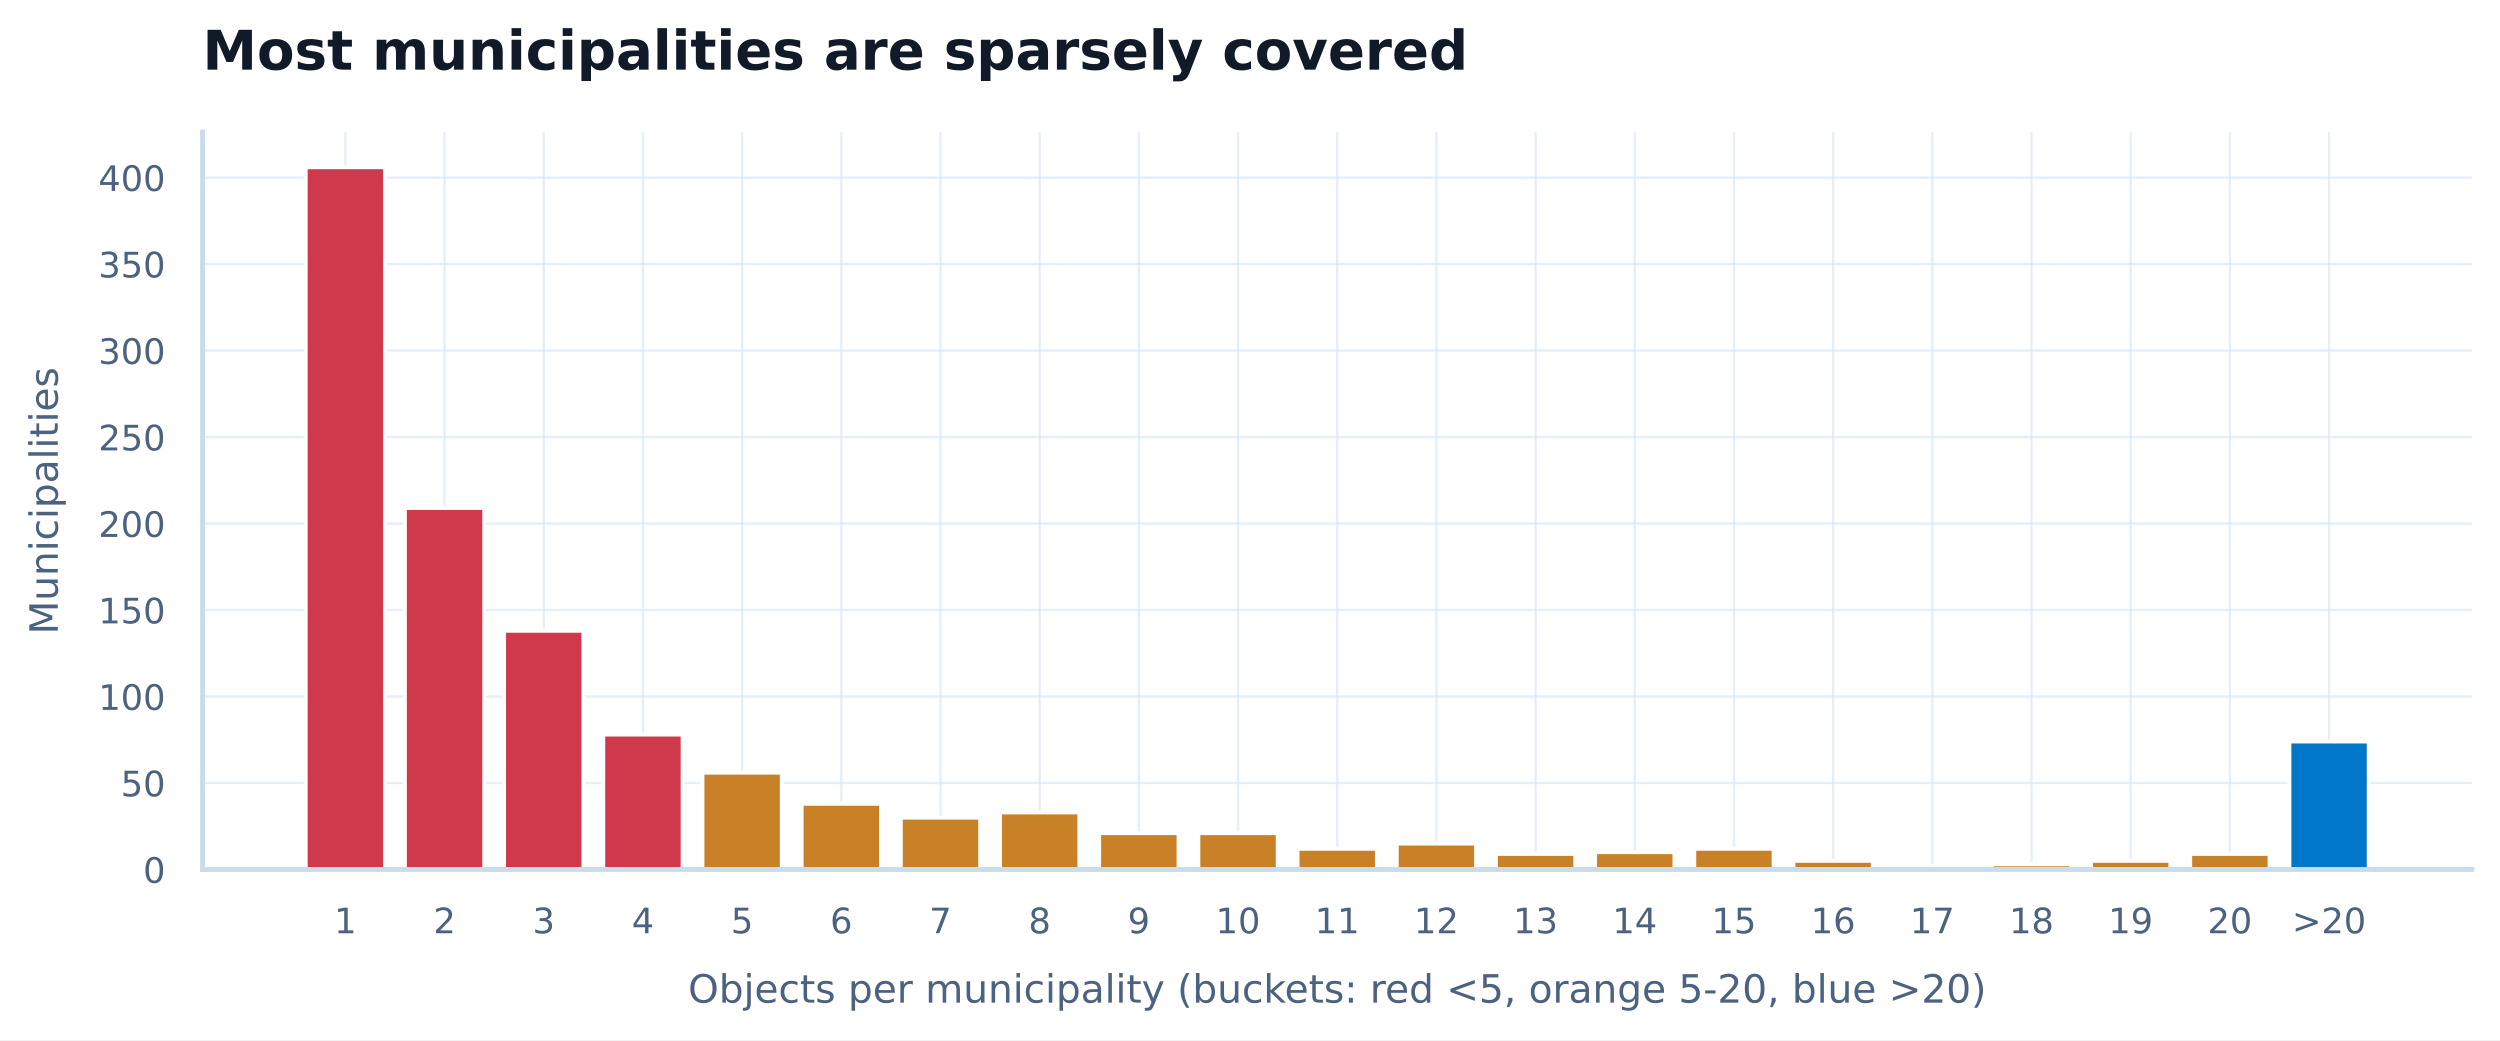
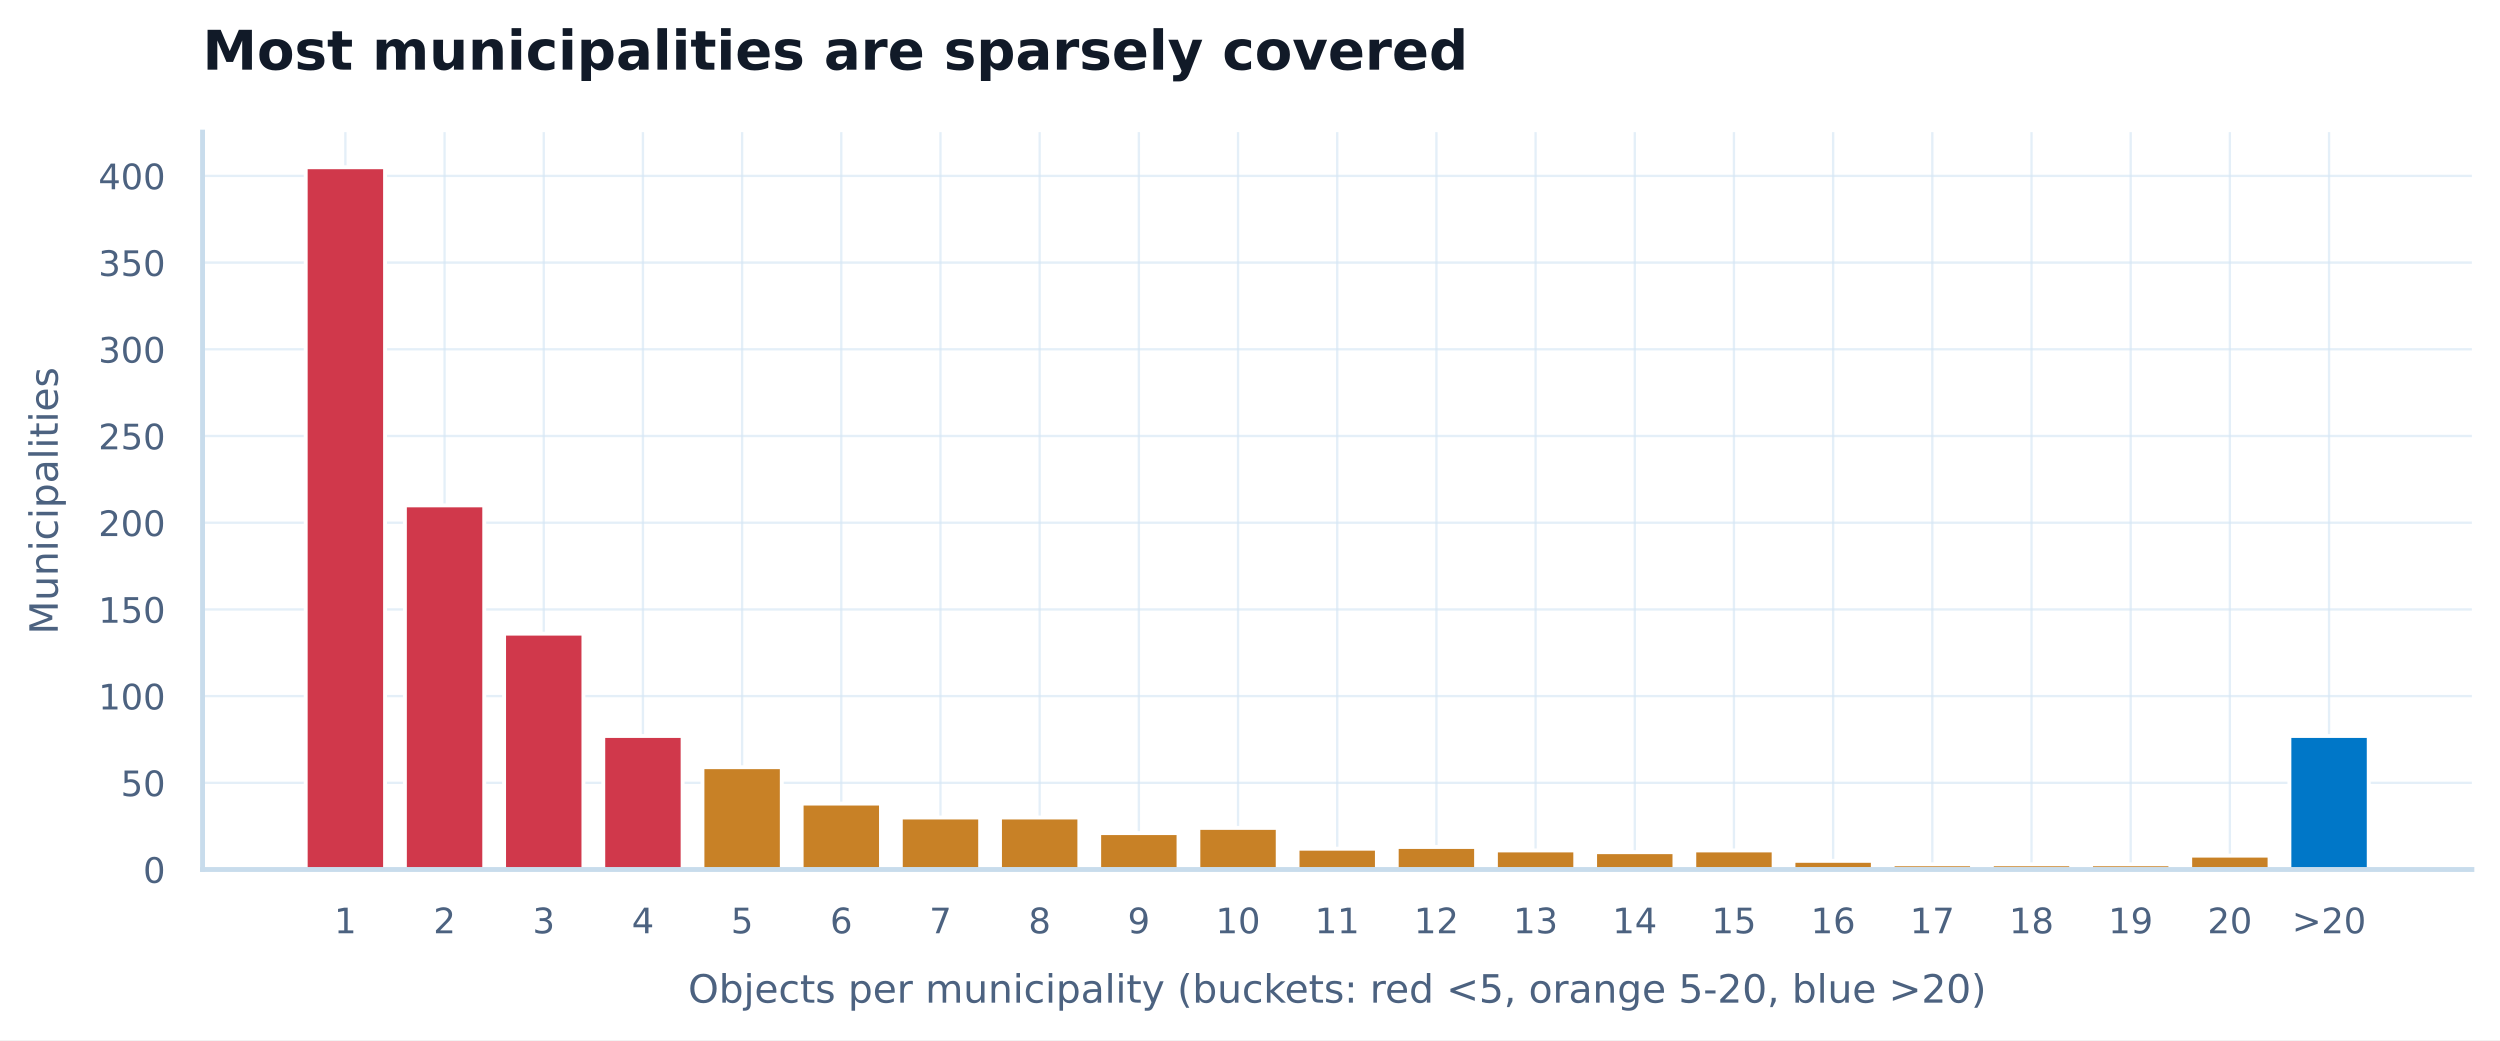
<svg xmlns="http://www.w3.org/2000/svg" width="640.307pt" height="266.402pt" viewBox="0 0 640.307 266.402" version="1.1">
  <defs>
    <style type="text/css">*{stroke-linejoin: round; stroke-linecap: butt}</style>
  </defs>
  <g id="figure_1">
    <g id="patch_1">
      <path d="M 0 266.402  L 640.307 266.402  L 640.307 0  L 0 0  z " style="fill: #ffffff" />
    </g>
    <g id="axes_1">
      <g id="patch_2">
        <path d="M 51.88 222.701  L 633.107 222.701  L 633.107 33.838  L 51.88 33.838  z " style="fill: #ffffff" />
      </g>
      <g id="matplotlib.axis_1">
        <g id="xtick_1">
          <g id="line2d_1">
            <path d="M 88.46 222.701  L 88.46 33.838  " clip-path="url(#pb3bb57e07c)" style="fill: none; stroke: #d6e7f5; stroke-opacity: 0.65; stroke-width: 0.6; stroke-linecap: round" />
          </g>
          <g id="text_1">
            <text style="font-size: 9px; font-family: 'DejaVu Sans'; text-anchor: middle; fill: #4c6280" x="88.46" y="239.039" transform="rotate(-0 88.46027 239.039)">1</text>
          </g>
        </g>
        <g id="xtick_2">
          <g id="line2d_2">
            <path d="M 113.864 222.701  L 113.864 33.838  " clip-path="url(#pb3bb57e07c)" style="fill: none; stroke: #d6e7f5; stroke-opacity: 0.65; stroke-width: 0.6; stroke-linecap: round" />
          </g>
          <g id="text_2">
            <text style="font-size: 9px; font-family: 'DejaVu Sans'; text-anchor: middle; fill: #4c6280" x="113.864" y="239.039" transform="rotate(-0 113.8636 239.039)">2</text>
          </g>
        </g>
        <g id="xtick_3">
          <g id="line2d_3">
            <path d="M 139.267 222.701  L 139.267 33.838  " clip-path="url(#pb3bb57e07c)" style="fill: none; stroke: #d6e7f5; stroke-opacity: 0.65; stroke-width: 0.6; stroke-linecap: round" />
          </g>
          <g id="text_3">
            <text style="font-size: 9px; font-family: 'DejaVu Sans'; text-anchor: middle; fill: #4c6280" x="139.267" y="239.039" transform="rotate(-0 139.2668 239.039)">3</text>
          </g>
        </g>
        <g id="xtick_4">
          <g id="line2d_4">
            <path d="M 164.67 222.701  L 164.67 33.838  " clip-path="url(#pb3bb57e07c)" style="fill: none; stroke: #d6e7f5; stroke-opacity: 0.65; stroke-width: 0.6; stroke-linecap: round" />
          </g>
          <g id="text_4">
            <text style="font-size: 9px; font-family: 'DejaVu Sans'; text-anchor: middle; fill: #4c6280" x="164.67" y="239.039" transform="rotate(-0 164.6701 239.039)">4</text>
          </g>
        </g>
        <g id="xtick_5">
          <g id="line2d_5">
            <path d="M 190.073 222.701  L 190.073 33.838  " clip-path="url(#pb3bb57e07c)" style="fill: none; stroke: #d6e7f5; stroke-opacity: 0.65; stroke-width: 0.6; stroke-linecap: round" />
          </g>
          <g id="text_5">
            <text style="font-size: 9px; font-family: 'DejaVu Sans'; text-anchor: middle; fill: #4c6280" x="190.073" y="239.039" transform="rotate(-0 190.0734 239.039)">5</text>
          </g>
        </g>
        <g id="xtick_6">
          <g id="line2d_6">
            <path d="M 215.477 222.701  L 215.477 33.838  " clip-path="url(#pb3bb57e07c)" style="fill: none; stroke: #d6e7f5; stroke-opacity: 0.65; stroke-width: 0.6; stroke-linecap: round" />
          </g>
          <g id="text_6">
            <text style="font-size: 9px; font-family: 'DejaVu Sans'; text-anchor: middle; fill: #4c6280" x="215.477" y="239.039" transform="rotate(-0 215.4767 239.039)">6</text>
          </g>
        </g>
        <g id="xtick_7">
          <g id="line2d_7">
            <path d="M 240.88 222.701  L 240.88 33.838  " clip-path="url(#pb3bb57e07c)" style="fill: none; stroke: #d6e7f5; stroke-opacity: 0.65; stroke-width: 0.6; stroke-linecap: round" />
          </g>
          <g id="text_7">
            <text style="font-size: 9px; font-family: 'DejaVu Sans'; text-anchor: middle; fill: #4c6280" x="240.88" y="239.039" transform="rotate(-0 240.88 239.039)">7</text>
          </g>
        </g>
        <g id="xtick_8">
          <g id="line2d_8">
            <path d="M 266.283 222.701  L 266.283 33.838  " clip-path="url(#pb3bb57e07c)" style="fill: none; stroke: #d6e7f5; stroke-opacity: 0.65; stroke-width: 0.6; stroke-linecap: round" />
          </g>
          <g id="text_8">
            <text style="font-size: 9px; font-family: 'DejaVu Sans'; text-anchor: middle; fill: #4c6280" x="266.283" y="239.039" transform="rotate(-0 266.2833 239.039)">8</text>
          </g>
        </g>
        <g id="xtick_9">
          <g id="line2d_9">
            <path d="M 291.687 222.701  L 291.687 33.838  " clip-path="url(#pb3bb57e07c)" style="fill: none; stroke: #d6e7f5; stroke-opacity: 0.65; stroke-width: 0.6; stroke-linecap: round" />
          </g>
          <g id="text_9">
            <text style="font-size: 9px; font-family: 'DejaVu Sans'; text-anchor: middle; fill: #4c6280" x="291.687" y="239.039" transform="rotate(-0 291.6866 239.039)">9</text>
          </g>
        </g>
        <g id="xtick_10">
          <g id="line2d_10">
            <path d="M 317.09 222.701  L 317.09 33.838  " clip-path="url(#pb3bb57e07c)" style="fill: none; stroke: #d6e7f5; stroke-opacity: 0.65; stroke-width: 0.6; stroke-linecap: round" />
          </g>
          <g id="text_10">
            <text style="font-size: 9px; font-family: 'DejaVu Sans'; text-anchor: middle; fill: #4c6280" x="317.09" y="239.039" transform="rotate(-0 317.0899 239.039)">10</text>
          </g>
        </g>
        <g id="xtick_11">
          <g id="line2d_11">
            <path d="M 342.493 222.701  L 342.493 33.838  " clip-path="url(#pb3bb57e07c)" style="fill: none; stroke: #d6e7f5; stroke-opacity: 0.65; stroke-width: 0.6; stroke-linecap: round" />
          </g>
          <g id="text_11">
            <text style="font-size: 9px; font-family: 'DejaVu Sans'; text-anchor: middle; fill: #4c6280" x="342.493" y="239.039" transform="rotate(-0 342.4932 239.039)">11</text>
          </g>
        </g>
        <g id="xtick_12">
          <g id="line2d_12">
            <path d="M 367.896 222.701  L 367.896 33.838  " clip-path="url(#pb3bb57e07c)" style="fill: none; stroke: #d6e7f5; stroke-opacity: 0.65; stroke-width: 0.6; stroke-linecap: round" />
          </g>
          <g id="text_12">
            <text style="font-size: 9px; font-family: 'DejaVu Sans'; text-anchor: middle; fill: #4c6280" x="367.896" y="239.039" transform="rotate(-0 367.8965 239.039)">12</text>
          </g>
        </g>
        <g id="xtick_13">
          <g id="line2d_13">
            <path d="M 393.3 222.701  L 393.3 33.838  " clip-path="url(#pb3bb57e07c)" style="fill: none; stroke: #d6e7f5; stroke-opacity: 0.65; stroke-width: 0.6; stroke-linecap: round" />
          </g>
          <g id="text_13">
            <text style="font-size: 9px; font-family: 'DejaVu Sans'; text-anchor: middle; fill: #4c6280" x="393.3" y="239.039" transform="rotate(-0 393.2997 239.039)">13</text>
          </g>
        </g>
        <g id="xtick_14">
          <g id="line2d_14">
            <path d="M 418.703 222.701  L 418.703 33.838  " clip-path="url(#pb3bb57e07c)" style="fill: none; stroke: #d6e7f5; stroke-opacity: 0.65; stroke-width: 0.6; stroke-linecap: round" />
          </g>
          <g id="text_14">
            <text style="font-size: 9px; font-family: 'DejaVu Sans'; text-anchor: middle; fill: #4c6280" x="418.703" y="239.039" transform="rotate(-0 418.703 239.039)">14</text>
          </g>
        </g>
        <g id="xtick_15">
          <g id="line2d_15">
            <path d="M 444.106 222.701  L 444.106 33.838  " clip-path="url(#pb3bb57e07c)" style="fill: none; stroke: #d6e7f5; stroke-opacity: 0.65; stroke-width: 0.6; stroke-linecap: round" />
          </g>
          <g id="text_15">
            <text style="font-size: 9px; font-family: 'DejaVu Sans'; text-anchor: middle; fill: #4c6280" x="444.106" y="239.039" transform="rotate(-0 444.1063 239.039)">15</text>
          </g>
        </g>
        <g id="xtick_16">
          <g id="line2d_16">
            <path d="M 469.51 222.701  L 469.51 33.838  " clip-path="url(#pb3bb57e07c)" style="fill: none; stroke: #d6e7f5; stroke-opacity: 0.65; stroke-width: 0.6; stroke-linecap: round" />
          </g>
          <g id="text_16">
            <text style="font-size: 9px; font-family: 'DejaVu Sans'; text-anchor: middle; fill: #4c6280" x="469.51" y="239.039" transform="rotate(-0 469.5096 239.039)">16</text>
          </g>
        </g>
        <g id="xtick_17">
          <g id="line2d_17">
            <path d="M 494.913 222.701  L 494.913 33.838  " clip-path="url(#pb3bb57e07c)" style="fill: none; stroke: #d6e7f5; stroke-opacity: 0.65; stroke-width: 0.6; stroke-linecap: round" />
          </g>
          <g id="text_17">
            <text style="font-size: 9px; font-family: 'DejaVu Sans'; text-anchor: middle; fill: #4c6280" x="494.913" y="239.039" transform="rotate(-0 494.9129 239.039)">17</text>
          </g>
        </g>
        <g id="xtick_18">
          <g id="line2d_18">
            <path d="M 520.316 222.701  L 520.316 33.838  " clip-path="url(#pb3bb57e07c)" style="fill: none; stroke: #d6e7f5; stroke-opacity: 0.65; stroke-width: 0.6; stroke-linecap: round" />
          </g>
          <g id="text_18">
            <text style="font-size: 9px; font-family: 'DejaVu Sans'; text-anchor: middle; fill: #4c6280" x="520.316" y="239.039" transform="rotate(-0 520.3162 239.039)">18</text>
          </g>
        </g>
        <g id="xtick_19">
          <g id="line2d_19">
            <path d="M 545.719 222.701  L 545.719 33.838  " clip-path="url(#pb3bb57e07c)" style="fill: none; stroke: #d6e7f5; stroke-opacity: 0.65; stroke-width: 0.6; stroke-linecap: round" />
          </g>
          <g id="text_19">
            <text style="font-size: 9px; font-family: 'DejaVu Sans'; text-anchor: middle; fill: #4c6280" x="545.719" y="239.039" transform="rotate(-0 545.7195 239.039)">19</text>
          </g>
        </g>
        <g id="xtick_20">
          <g id="line2d_20">
            <path d="M 571.123 222.701  L 571.123 33.838  " clip-path="url(#pb3bb57e07c)" style="fill: none; stroke: #d6e7f5; stroke-opacity: 0.65; stroke-width: 0.6; stroke-linecap: round" />
          </g>
          <g id="text_20">
            <text style="font-size: 9px; font-family: 'DejaVu Sans'; text-anchor: middle; fill: #4c6280" x="571.123" y="239.039" transform="rotate(-0 571.1228 239.039)">20</text>
          </g>
        </g>
        <g id="xtick_21">
          <g id="line2d_21">
            <path d="M 596.526 222.701  L 596.526 33.838  " clip-path="url(#pb3bb57e07c)" style="fill: none; stroke: #d6e7f5; stroke-opacity: 0.65; stroke-width: 0.6; stroke-linecap: round" />
          </g>
          <g id="text_21">
            <text style="font-size: 9px; font-family: 'DejaVu Sans'; text-anchor: middle; fill: #4c6280" x="596.526" y="239.039" transform="rotate(-0 596.5261 239.039)">&gt;20</text>
          </g>
        </g>
        <g id="text_22">
          <text style="font-size: 10px; font-family: 'DejaVu Sans'; text-anchor: middle; fill: #4c6280" x="342.493" y="256.8" transform="rotate(-0 342.4932 256.7995)">Objects per municipality (buckets: red &lt;5, orange 5-20, blue &gt;20)</text>
        </g>
      </g>
      <g id="matplotlib.axis_2">
        <g id="ytick_1">
          <g id="line2d_22">
            <path d="M 51.88 222.701  L 633.107 222.701  " clip-path="url(#pb3bb57e07c)" style="fill: none; stroke: #d6e7f5; stroke-opacity: 0.65; stroke-width: 0.6; stroke-linecap: round" />
          </g>
          <g id="text_23">
            <text style="font-size: 9px; font-family: 'DejaVu Sans'; text-anchor: end; fill: #4c6280" x="42.38" y="226.12" transform="rotate(-0 42.37953 226.12)">0</text>
          </g>
        </g>
        <g id="ytick_2">
          <g id="line2d_23">
-             <path d="M 51.88 200.55  L 633.107 200.55  " clip-path="url(#pb3bb57e07c)" style="fill: none; stroke: #d6e7f5; stroke-opacity: 0.65; stroke-width: 0.6; stroke-linecap: round" />
+             <path d="M 51.88 200.495  L 633.107 200.495  " clip-path="url(#pb3bb57e07c)" style="fill: none; stroke: #d6e7f5; stroke-opacity: 0.65; stroke-width: 0.6; stroke-linecap: round" />
          </g>
          <g id="text_24">
-             <text style="font-size: 9px; font-family: 'DejaVu Sans'; text-anchor: end; fill: #4c6280" x="42.38" y="203.969" transform="rotate(-0 42.37953 203.9686)">50</text>
+             <text style="font-size: 9px; font-family: 'DejaVu Sans'; text-anchor: end; fill: #4c6280" x="42.38" y="203.914" transform="rotate(-0 42.37953 203.9139)">50</text>
          </g>
        </g>
        <g id="ytick_3">
          <g id="line2d_24">
-             <path d="M 51.88 178.398  L 633.107 178.398  " clip-path="url(#pb3bb57e07c)" style="fill: none; stroke: #d6e7f5; stroke-opacity: 0.65; stroke-width: 0.6; stroke-linecap: round" />
+             <path d="M 51.88 178.289  L 633.107 178.289  " clip-path="url(#pb3bb57e07c)" style="fill: none; stroke: #d6e7f5; stroke-opacity: 0.65; stroke-width: 0.6; stroke-linecap: round" />
          </g>
          <g id="text_25">
-             <text style="font-size: 9px; font-family: 'DejaVu Sans'; text-anchor: end; fill: #4c6280" x="42.38" y="181.817" transform="rotate(-0 42.37953 181.8171)">100</text>
+             <text style="font-size: 9px; font-family: 'DejaVu Sans'; text-anchor: end; fill: #4c6280" x="42.38" y="181.708" transform="rotate(-0 42.37953 181.7077)">100</text>
          </g>
        </g>
        <g id="ytick_4">
          <g id="line2d_25">
-             <path d="M 51.88 156.247  L 633.107 156.247  " clip-path="url(#pb3bb57e07c)" style="fill: none; stroke: #d6e7f5; stroke-opacity: 0.65; stroke-width: 0.6; stroke-linecap: round" />
+             <path d="M 51.88 156.083  L 633.107 156.083  " clip-path="url(#pb3bb57e07c)" style="fill: none; stroke: #d6e7f5; stroke-opacity: 0.65; stroke-width: 0.6; stroke-linecap: round" />
          </g>
          <g id="text_26">
-             <text style="font-size: 9px; font-family: 'DejaVu Sans'; text-anchor: end; fill: #4c6280" x="42.38" y="159.666" transform="rotate(-0 42.37953 159.6657)">150</text>
+             <text style="font-size: 9px; font-family: 'DejaVu Sans'; text-anchor: end; fill: #4c6280" x="42.38" y="159.502" transform="rotate(-0 42.37953 159.5016)">150</text>
          </g>
        </g>
        <g id="ytick_5">
          <g id="line2d_26">
-             <path d="M 51.88 134.095  L 633.107 134.095  " clip-path="url(#pb3bb57e07c)" style="fill: none; stroke: #d6e7f5; stroke-opacity: 0.65; stroke-width: 0.6; stroke-linecap: round" />
+             <path d="M 51.88 133.877  L 633.107 133.877  " clip-path="url(#pb3bb57e07c)" style="fill: none; stroke: #d6e7f5; stroke-opacity: 0.65; stroke-width: 0.6; stroke-linecap: round" />
          </g>
          <g id="text_27">
-             <text style="font-size: 9px; font-family: 'DejaVu Sans'; text-anchor: end; fill: #4c6280" x="42.38" y="137.514" transform="rotate(-0 42.37953 137.5142)">200</text>
+             <text style="font-size: 9px; font-family: 'DejaVu Sans'; text-anchor: end; fill: #4c6280" x="42.38" y="137.295" transform="rotate(-0 42.37953 137.2955)">200</text>
          </g>
        </g>
        <g id="ytick_6">
          <g id="line2d_27">
-             <path d="M 51.88 111.944  L 633.107 111.944  " clip-path="url(#pb3bb57e07c)" style="fill: none; stroke: #d6e7f5; stroke-opacity: 0.65; stroke-width: 0.6; stroke-linecap: round" />
+             <path d="M 51.88 111.67  L 633.107 111.67  " clip-path="url(#pb3bb57e07c)" style="fill: none; stroke: #d6e7f5; stroke-opacity: 0.65; stroke-width: 0.6; stroke-linecap: round" />
          </g>
          <g id="text_28">
-             <text style="font-size: 9px; font-family: 'DejaVu Sans'; text-anchor: end; fill: #4c6280" x="42.38" y="115.363" transform="rotate(-0 42.37953 115.3628)">250</text>
+             <text style="font-size: 9px; font-family: 'DejaVu Sans'; text-anchor: end; fill: #4c6280" x="42.38" y="115.089" transform="rotate(-0 42.37953 115.0893)">250</text>
          </g>
        </g>
        <g id="ytick_7">
          <g id="line2d_28">
-             <path d="M 51.88 89.792  L 633.107 89.792  " clip-path="url(#pb3bb57e07c)" style="fill: none; stroke: #d6e7f5; stroke-opacity: 0.65; stroke-width: 0.6; stroke-linecap: round" />
+             <path d="M 51.88 89.464  L 633.107 89.464  " clip-path="url(#pb3bb57e07c)" style="fill: none; stroke: #d6e7f5; stroke-opacity: 0.65; stroke-width: 0.6; stroke-linecap: round" />
          </g>
          <g id="text_29">
-             <text style="font-size: 9px; font-family: 'DejaVu Sans'; text-anchor: end; fill: #4c6280" x="42.38" y="93.211" transform="rotate(-0 42.37953 93.21133)">300</text>
+             <text style="font-size: 9px; font-family: 'DejaVu Sans'; text-anchor: end; fill: #4c6280" x="42.38" y="92.883" transform="rotate(-0 42.37953 92.88316)">300</text>
          </g>
        </g>
        <g id="ytick_8">
          <g id="line2d_29">
-             <path d="M 51.88 67.641  L 633.107 67.641  " clip-path="url(#pb3bb57e07c)" style="fill: none; stroke: #d6e7f5; stroke-opacity: 0.65; stroke-width: 0.6; stroke-linecap: round" />
+             <path d="M 51.88 67.258  L 633.107 67.258  " clip-path="url(#pb3bb57e07c)" style="fill: none; stroke: #d6e7f5; stroke-opacity: 0.65; stroke-width: 0.6; stroke-linecap: round" />
          </g>
          <g id="text_30">
-             <text style="font-size: 9px; font-family: 'DejaVu Sans'; text-anchor: end; fill: #4c6280" x="42.38" y="71.06" transform="rotate(-0 42.37953 71.05987)">350</text>
+             <text style="font-size: 9px; font-family: 'DejaVu Sans'; text-anchor: end; fill: #4c6280" x="42.38" y="70.677" transform="rotate(-0 42.37953 70.67701)">350</text>
          </g>
        </g>
        <g id="ytick_9">
          <g id="line2d_30">
-             <path d="M 51.88 45.489  L 633.107 45.489  " clip-path="url(#pb3bb57e07c)" style="fill: none; stroke: #d6e7f5; stroke-opacity: 0.65; stroke-width: 0.6; stroke-linecap: round" />
+             <path d="M 51.88 45.052  L 633.107 45.052  " clip-path="url(#pb3bb57e07c)" style="fill: none; stroke: #d6e7f5; stroke-opacity: 0.65; stroke-width: 0.6; stroke-linecap: round" />
          </g>
          <g id="text_31">
-             <text style="font-size: 9px; font-family: 'DejaVu Sans'; text-anchor: end; fill: #4c6280" x="42.38" y="48.908" transform="rotate(-0 42.37953 48.90842)">400</text>
+             <text style="font-size: 9px; font-family: 'DejaVu Sans'; text-anchor: end; fill: #4c6280" x="42.38" y="48.471" transform="rotate(-0 42.37953 48.47086)">400</text>
          </g>
        </g>
        <g id="text_32">
          <text style="font-size: 10px; font-family: 'DejaVu Sans'; text-anchor: middle; fill: #4c6280" x="14.798" y="128.269" transform="rotate(-90 14.79844 128.2695)">Municipalities</text>
        </g>
      </g>
      <g id="patch_3">
        <path d="M 78.299 222.701  L 98.622 222.701  L 98.622 42.831  L 78.299 42.831  z " clip-path="url(#pb3bb57e07c)" style="fill: #d0384b; stroke: #ffffff; stroke-linejoin: miter" />
      </g>
      <g id="patch_4">
-         <path d="M 103.702 222.701  L 124.025 222.701  L 124.025 130.108  L 103.702 130.108  z " clip-path="url(#pb3bb57e07c)" style="fill: #d0384b; stroke: #ffffff; stroke-linejoin: miter" />
+         <path d="M 103.702 222.701  L 124.025 222.701  L 124.025 129.435  L 103.702 129.435  z " clip-path="url(#pb3bb57e07c)" style="fill: #d0384b; stroke: #ffffff; stroke-linejoin: miter" />
      </g>
      <g id="patch_5">
-         <path d="M 129.106 222.701  L 149.428 222.701  L 149.428 161.563  L 129.106 161.563  z " clip-path="url(#pb3bb57e07c)" style="fill: #d0384b; stroke: #ffffff; stroke-linejoin: miter" />
+         <path d="M 129.106 222.701  L 149.428 222.701  L 149.428 162.3  L 129.106 162.3  z " clip-path="url(#pb3bb57e07c)" style="fill: #d0384b; stroke: #ffffff; stroke-linejoin: miter" />
      </g>
      <g id="patch_6">
-         <path d="M 154.509 222.701  L 174.831 222.701  L 174.831 188.145  L 154.509 188.145  z " clip-path="url(#pb3bb57e07c)" style="fill: #d0384b; stroke: #ffffff; stroke-linejoin: miter" />
+         <path d="M 154.509 222.701  L 174.831 222.701  L 174.831 188.504  L 154.509 188.504  z " clip-path="url(#pb3bb57e07c)" style="fill: #d0384b; stroke: #ffffff; stroke-linejoin: miter" />
      </g>
      <g id="patch_7">
-         <path d="M 179.912 222.701  L 200.235 222.701  L 200.235 197.891  L 179.912 197.891  z " clip-path="url(#pb3bb57e07c)" style="fill: #c88126; stroke: #ffffff; stroke-linejoin: miter" />
+         <path d="M 179.912 222.701  L 200.235 222.701  L 200.235 196.498  L 179.912 196.498  z " clip-path="url(#pb3bb57e07c)" style="fill: #c88126; stroke: #ffffff; stroke-linejoin: miter" />
      </g>
      <g id="patch_8">
-         <path d="M 205.315 222.701  L 225.638 222.701  L 225.638 205.866  L 205.315 205.866  z " clip-path="url(#pb3bb57e07c)" style="fill: #c88126; stroke: #ffffff; stroke-linejoin: miter" />
+         <path d="M 205.315 222.701  L 225.638 222.701  L 225.638 205.824  L 205.315 205.824  z " clip-path="url(#pb3bb57e07c)" style="fill: #c88126; stroke: #ffffff; stroke-linejoin: miter" />
      </g>
      <g id="patch_9">
-         <path d="M 230.719 222.701  L 251.041 222.701  L 251.041 209.41  L 230.719 209.41  z " clip-path="url(#pb3bb57e07c)" style="fill: #c88126; stroke: #ffffff; stroke-linejoin: miter" />
+         <path d="M 230.719 222.701  L 251.041 222.701  L 251.041 209.377  L 230.719 209.377  z " clip-path="url(#pb3bb57e07c)" style="fill: #c88126; stroke: #ffffff; stroke-linejoin: miter" />
      </g>
      <g id="patch_10">
-         <path d="M 256.122 222.701  L 276.445 222.701  L 276.445 208.081  L 256.122 208.081  z " clip-path="url(#pb3bb57e07c)" style="fill: #c88126; stroke: #ffffff; stroke-linejoin: miter" />
+         <path d="M 256.122 222.701  L 276.445 222.701  L 276.445 209.377  L 256.122 209.377  z " clip-path="url(#pb3bb57e07c)" style="fill: #c88126; stroke: #ffffff; stroke-linejoin: miter" />
      </g>
      <g id="patch_11">
-         <path d="M 281.525 222.701  L 301.848 222.701  L 301.848 213.397  L 281.525 213.397  z " clip-path="url(#pb3bb57e07c)" style="fill: #c88126; stroke: #ffffff; stroke-linejoin: miter" />
+         <path d="M 281.525 222.701  L 301.848 222.701  L 301.848 213.375  L 281.525 213.375  z " clip-path="url(#pb3bb57e07c)" style="fill: #c88126; stroke: #ffffff; stroke-linejoin: miter" />
      </g>
      <g id="patch_12">
-         <path d="M 306.929 222.701  L 327.251 222.701  L 327.251 213.397  L 306.929 213.397  z " clip-path="url(#pb3bb57e07c)" style="fill: #c88126; stroke: #ffffff; stroke-linejoin: miter" />
+         <path d="M 306.929 222.701  L 327.251 222.701  L 327.251 212.042  L 306.929 212.042  z " clip-path="url(#pb3bb57e07c)" style="fill: #c88126; stroke: #ffffff; stroke-linejoin: miter" />
      </g>
      <g id="patch_13">
-         <path d="M 332.332 222.701  L 352.654 222.701  L 352.654 217.385  L 332.332 217.385  z " clip-path="url(#pb3bb57e07c)" style="fill: #c88126; stroke: #ffffff; stroke-linejoin: miter" />
+         <path d="M 332.332 222.701  L 352.654 222.701  L 352.654 217.372  L 332.332 217.372  z " clip-path="url(#pb3bb57e07c)" style="fill: #c88126; stroke: #ffffff; stroke-linejoin: miter" />
      </g>
      <g id="patch_14">
-         <path d="M 357.735 222.701  L 378.058 222.701  L 378.058 216.056  L 357.735 216.056  z " clip-path="url(#pb3bb57e07c)" style="fill: #c88126; stroke: #ffffff; stroke-linejoin: miter" />
+         <path d="M 357.735 222.701  L 378.058 222.701  L 378.058 216.927  L 357.735 216.927  z " clip-path="url(#pb3bb57e07c)" style="fill: #c88126; stroke: #ffffff; stroke-linejoin: miter" />
      </g>
      <g id="patch_15">
-         <path d="M 383.138 222.701  L 403.461 222.701  L 403.461 218.714  L 383.138 218.714  z " clip-path="url(#pb3bb57e07c)" style="fill: #c88126; stroke: #ffffff; stroke-linejoin: miter" />
+         <path d="M 383.138 222.701  L 403.461 222.701  L 403.461 217.816  L 383.138 217.816  z " clip-path="url(#pb3bb57e07c)" style="fill: #c88126; stroke: #ffffff; stroke-linejoin: miter" />
      </g>
      <g id="patch_16">
-         <path d="M 408.542 222.701  L 428.864 222.701  L 428.864 218.271  L 408.542 218.271  z " clip-path="url(#pb3bb57e07c)" style="fill: #c88126; stroke: #ffffff; stroke-linejoin: miter" />
+         <path d="M 408.542 222.701  L 428.864 222.701  L 428.864 218.26  L 408.542 218.26  z " clip-path="url(#pb3bb57e07c)" style="fill: #c88126; stroke: #ffffff; stroke-linejoin: miter" />
      </g>
      <g id="patch_17">
-         <path d="M 433.945 222.701  L 454.268 222.701  L 454.268 217.385  L 433.945 217.385  z " clip-path="url(#pb3bb57e07c)" style="fill: #c88126; stroke: #ffffff; stroke-linejoin: miter" />
+         <path d="M 433.945 222.701  L 454.268 222.701  L 454.268 217.816  L 433.945 217.816  z " clip-path="url(#pb3bb57e07c)" style="fill: #c88126; stroke: #ffffff; stroke-linejoin: miter" />
      </g>
      <g id="patch_18">
-         <path d="M 459.348 222.701  L 479.671 222.701  L 479.671 220.486  L 459.348 220.486  z " clip-path="url(#pb3bb57e07c)" style="fill: #c88126; stroke: #ffffff; stroke-linejoin: miter" />
+         <path d="M 459.348 222.701  L 479.671 222.701  L 479.671 220.48  L 459.348 220.48  z " clip-path="url(#pb3bb57e07c)" style="fill: #c88126; stroke: #ffffff; stroke-linejoin: miter" />
      </g>
      <g id="patch_19">
-         <path d="M 484.752 222.701  L 505.074 222.701  L 505.074 221.815  L 484.752 221.815  z " clip-path="url(#pb3bb57e07c)" style="fill: #c88126; stroke: #ffffff; stroke-linejoin: miter" />
+         <path d="M 484.752 222.701  L 505.074 222.701  L 505.074 221.369  L 484.752 221.369  z " clip-path="url(#pb3bb57e07c)" style="fill: #c88126; stroke: #ffffff; stroke-linejoin: miter" />
      </g>
      <g id="patch_20">
-         <path d="M 510.155 222.701  L 530.478 222.701  L 530.478 221.372  L 510.155 221.372  z " clip-path="url(#pb3bb57e07c)" style="fill: #c88126; stroke: #ffffff; stroke-linejoin: miter" />
+         <path d="M 510.155 222.701  L 530.478 222.701  L 530.478 221.369  L 510.155 221.369  z " clip-path="url(#pb3bb57e07c)" style="fill: #c88126; stroke: #ffffff; stroke-linejoin: miter" />
      </g>
      <g id="patch_21">
-         <path d="M 535.558 222.701  L 555.881 222.701  L 555.881 220.486  L 535.558 220.486  z " clip-path="url(#pb3bb57e07c)" style="fill: #c88126; stroke: #ffffff; stroke-linejoin: miter" />
+         <path d="M 535.558 222.701  L 555.881 222.701  L 555.881 221.369  L 535.558 221.369  z " clip-path="url(#pb3bb57e07c)" style="fill: #c88126; stroke: #ffffff; stroke-linejoin: miter" />
      </g>
      <g id="patch_22">
-         <path d="M 560.961 222.701  L 581.284 222.701  L 581.284 218.714  L 560.961 218.714  z " clip-path="url(#pb3bb57e07c)" style="fill: #c88126; stroke: #ffffff; stroke-linejoin: miter" />
+         <path d="M 560.961 222.701  L 581.284 222.701  L 581.284 219.148  L 560.961 219.148  z " clip-path="url(#pb3bb57e07c)" style="fill: #c88126; stroke: #ffffff; stroke-linejoin: miter" />
      </g>
      <g id="patch_23">
-         <path d="M 586.365 222.701  L 606.687 222.701  L 606.687 189.917  L 586.365 189.917  z " clip-path="url(#pb3bb57e07c)" style="fill: #0077c8; stroke: #ffffff; stroke-linejoin: miter" />
+         <path d="M 586.365 222.701  L 606.687 222.701  L 606.687 188.504  L 586.365 188.504  z " clip-path="url(#pb3bb57e07c)" style="fill: #0077c8; stroke: #ffffff; stroke-linejoin: miter" />
      </g>
      <g id="patch_24">
        <path d="M 51.88 222.701  L 51.88 33.838  " style="fill: none; stroke: #c8dcec; stroke-width: 1.25; stroke-linejoin: miter; stroke-linecap: square" />
      </g>
      <g id="patch_25">
        <path d="M 51.88 222.701  L 633.107 222.701  " style="fill: none; stroke: #c8dcec; stroke-width: 1.25; stroke-linejoin: miter; stroke-linecap: square" />
      </g>
      <g id="text_33">
        <text style="font-weight: 700; font-size: 14px; font-family: 'DejaVu Sans'; text-anchor: start; fill: #111a28" x="51.88" y="17.838" transform="rotate(-0 51.87953 17.83781)">Most municipalities are sparsely covered</text>
      </g>
    </g>
  </g>
  <defs>
    <clipPath id="pb3bb57e07c">
      <rect x="51.88" y="33.838" width="581.227" height="188.863" />
    </clipPath>
  </defs>
</svg>
